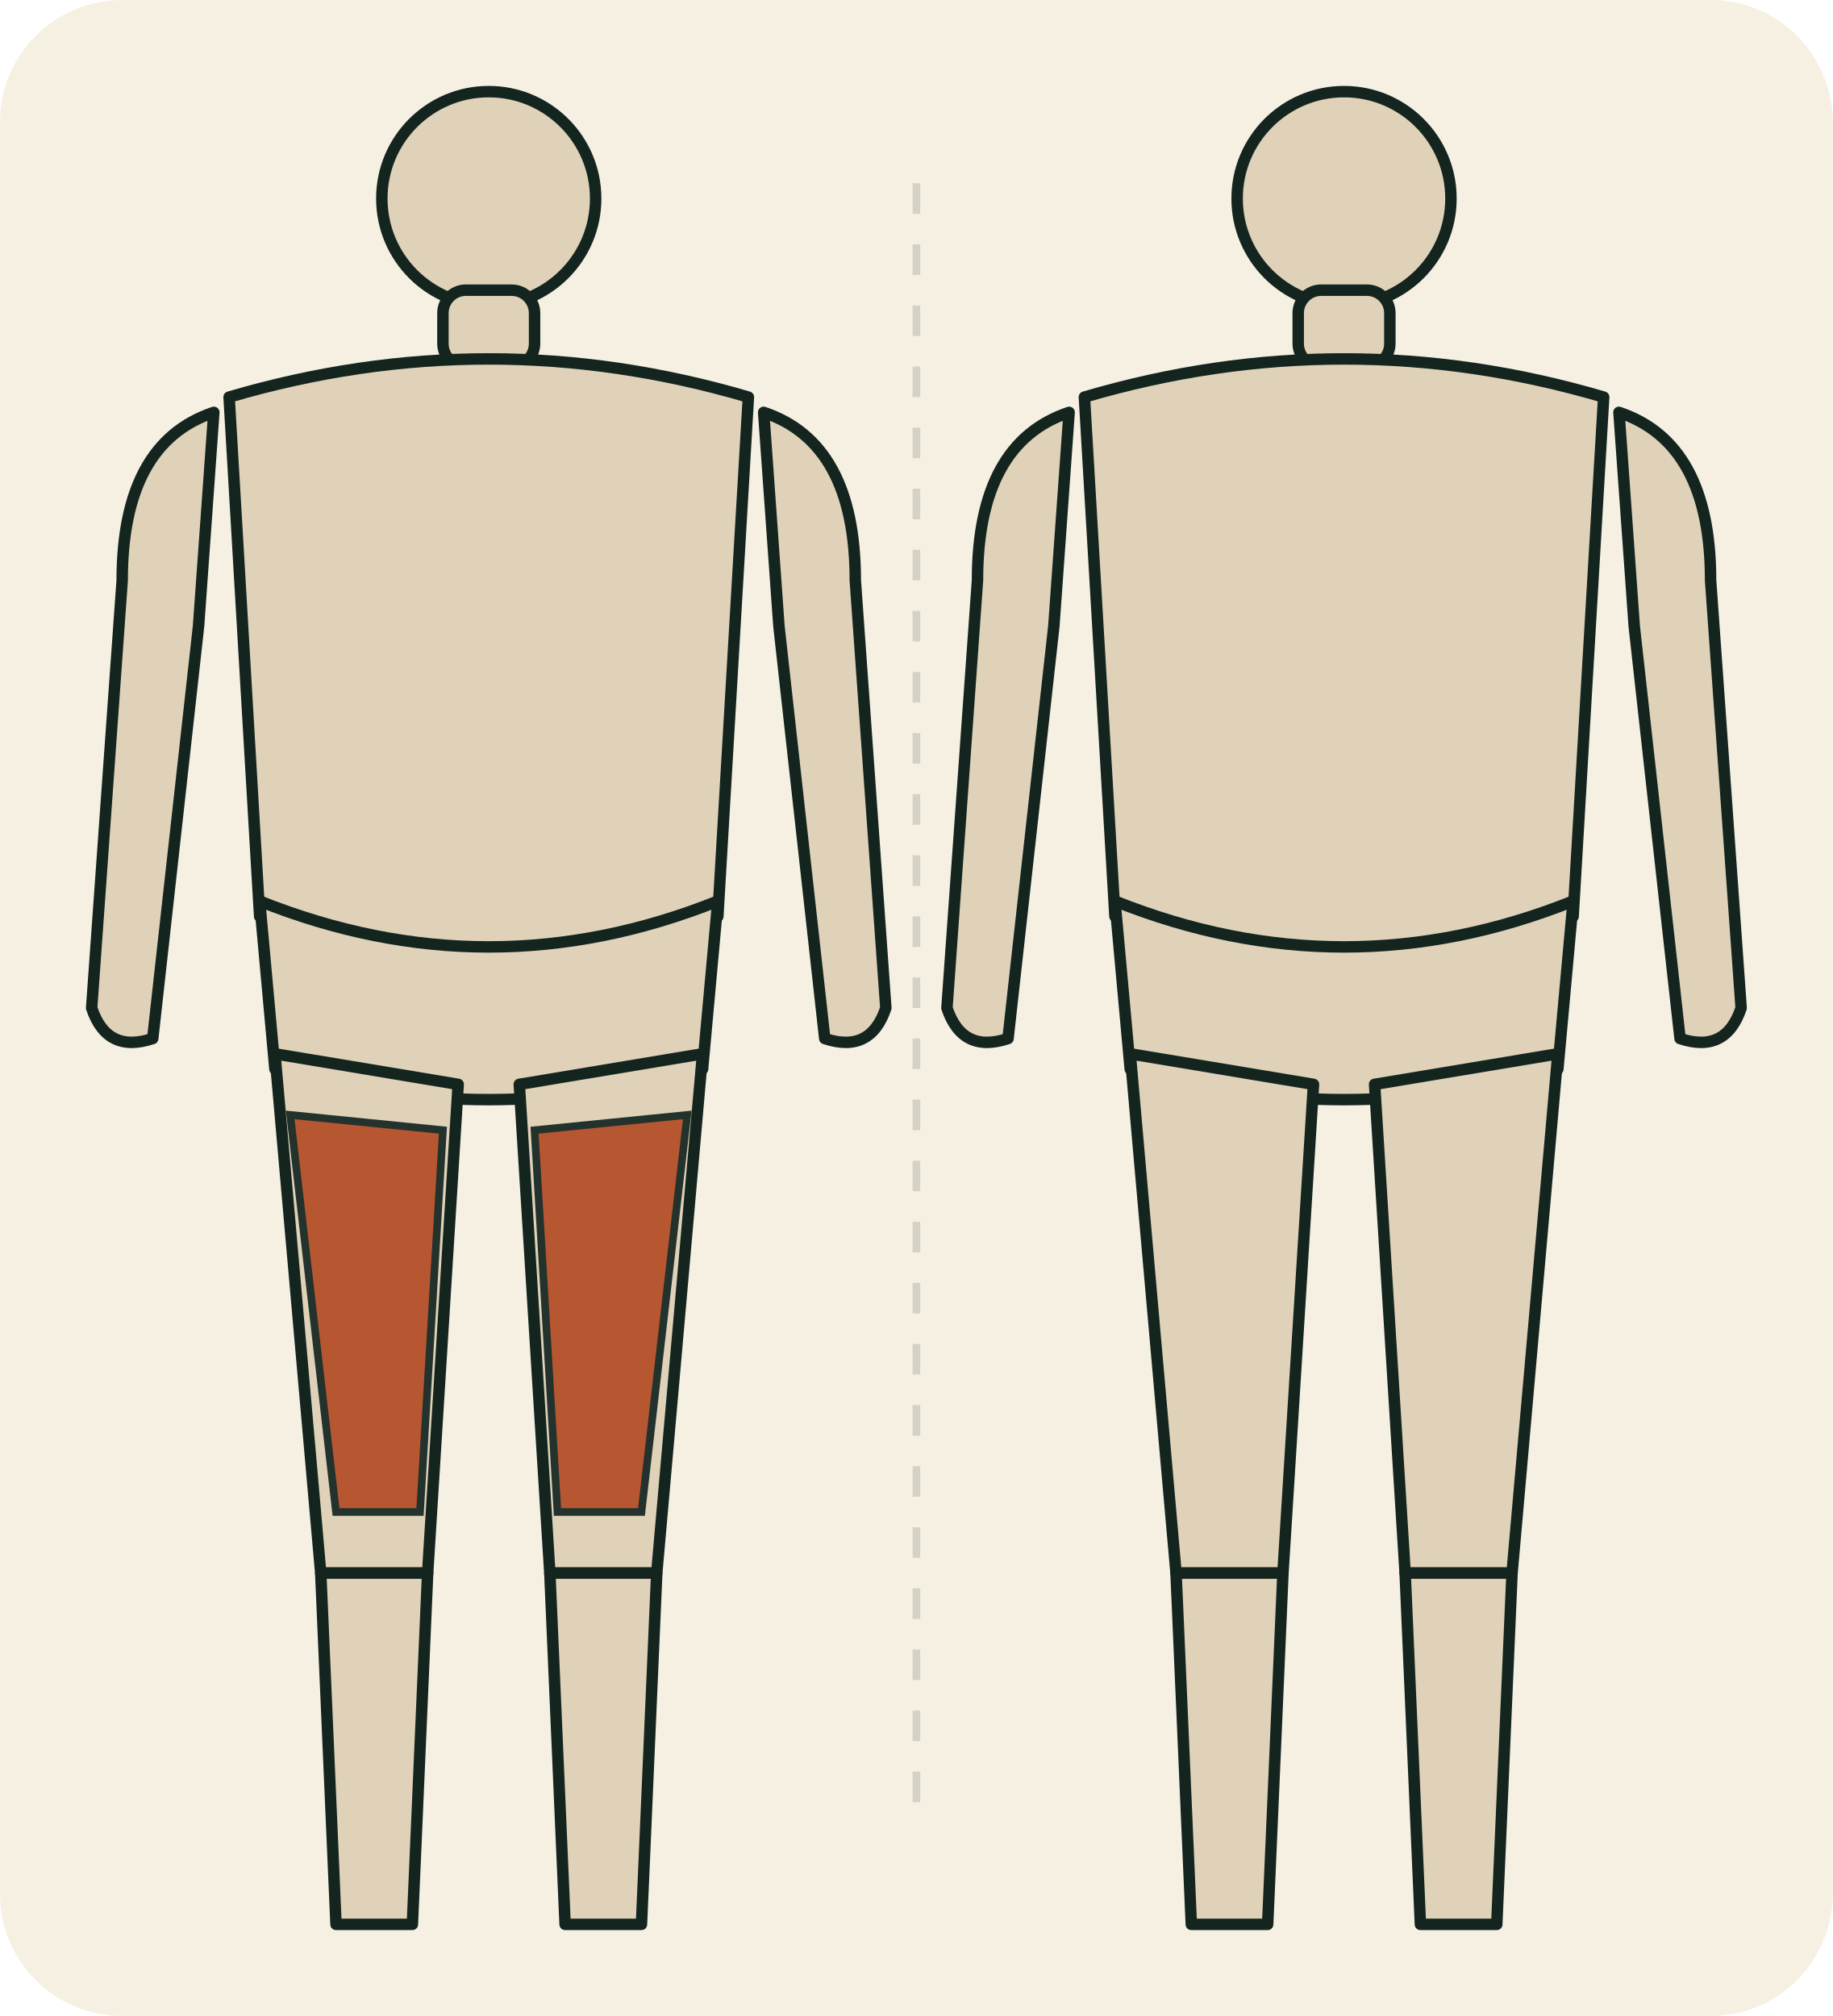
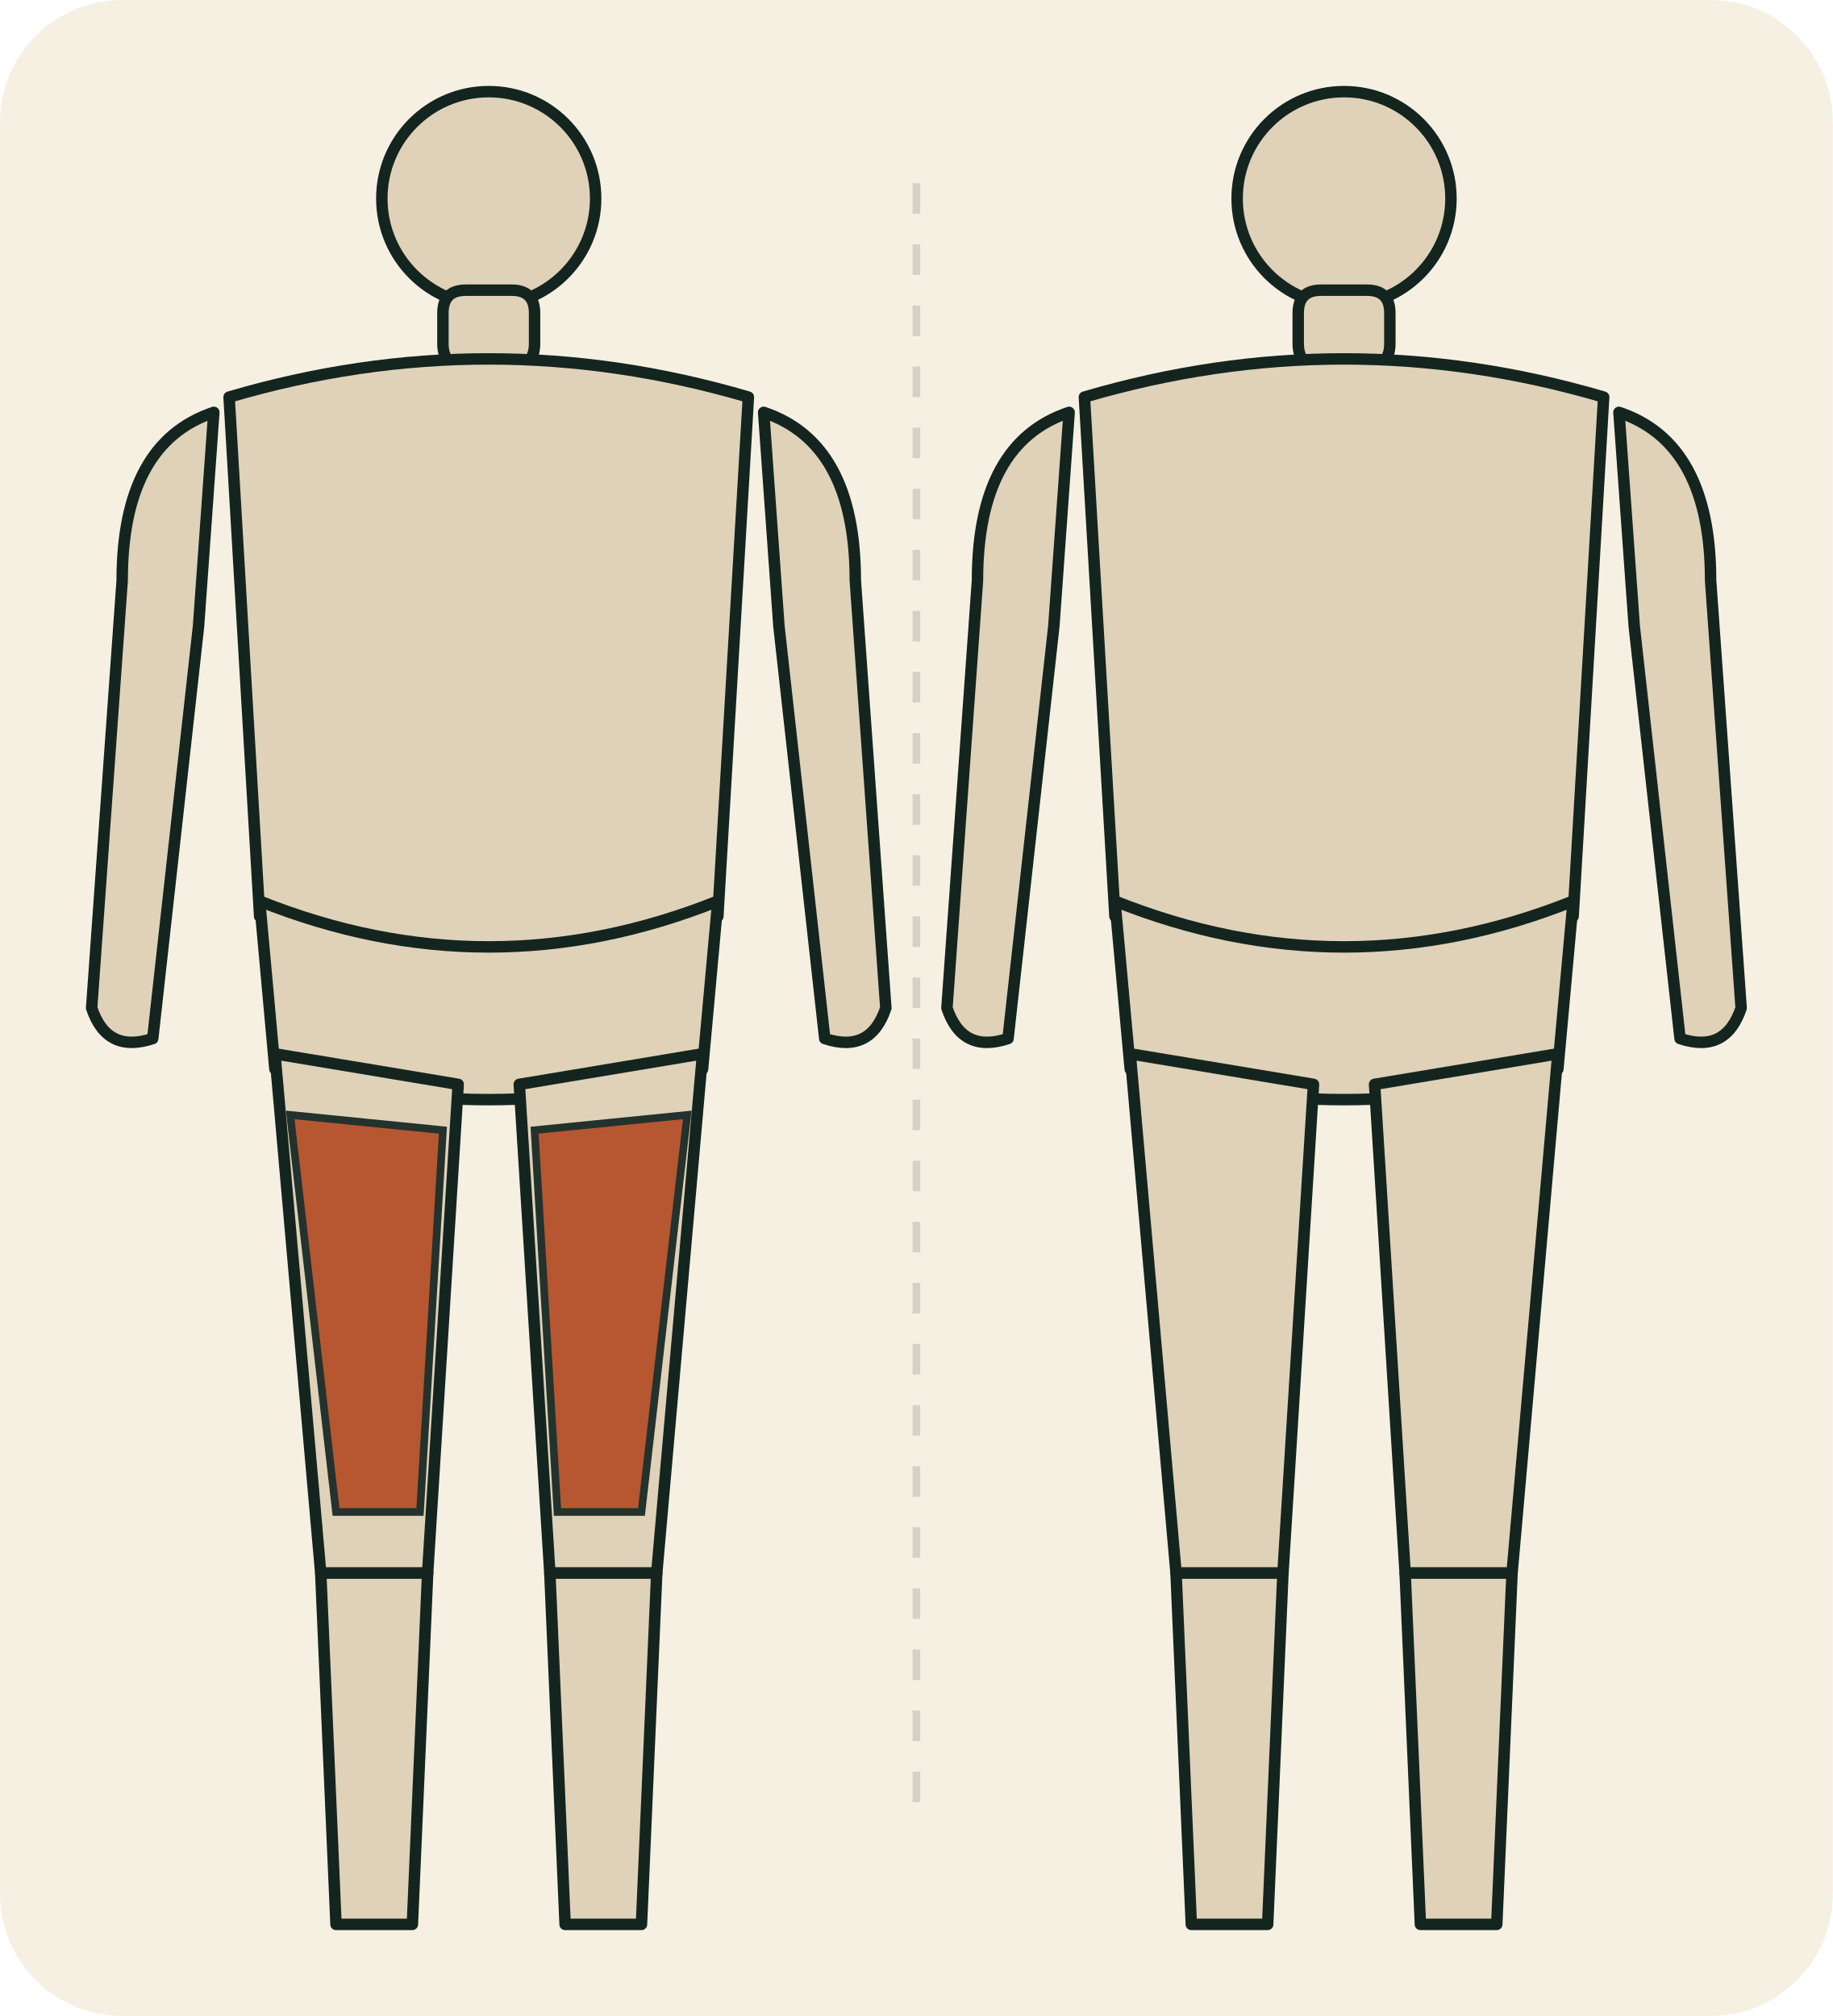
<svg xmlns="http://www.w3.org/2000/svg" viewBox="0 0 240 264" width="480" height="528" role="img">
  <rect width="240" height="264" rx="16" fill="#f6f0e3" />
  <g transform="translate(64 0)">
    <g fill="#dfd2b9" stroke="#14251f" stroke-width="1.5" stroke-linejoin="round">
-       <circle cx="0" cy="26" r="14" />
-       <rect x="-6" y="38" width="12" height="10" rx="3" />
+       <path d="M-14 26 a14 14 0 1 0 28 0 a14 14 0 1 0 -28 0 Z" />
+       <path d="M-3 38 H3 Q6 38 6 41 V45 Q6 48 3 48 H-3 Q-6 48 -6 45 V41 Q-6 38 -3 38 Z" />
      <path d="M-34 52 Q0 42 34 52 L30 120 Q0 130 -30 120 Z" />
      <path d="M-36 54 Q-48 58 -48 76 L-52 132 Q-50 138 -44 136 L-38 82 Z" />
      <path d="M36 54 Q48 58 48 76 L52 132 Q50 138 44 136 L38 82 Z" />
      <path d="M-30 118 Q0 130 30 118 L28 140 Q0 148 -28 140 Z" />
      <path d="M-28 138 L-4 142 L-8 206 L-22 206 Z" />
      <path d="M28 138 L4 142 L8 206 L22 206 Z" />
      <path d="M-22 206 L-8 206 L-10 252 L-20 252 Z" />
      <path d="M22 206 L8 206 L10 252 L20 252 Z" />
    </g>
    <g fill="#b34d25" stroke="#14251f" stroke-width="1" opacity="0.92">
      <path d="M-26 146 L-6 148 L-9 198 L-20 198 Z" />
      <path d="M26 146 L6 148 L9 198 L20 198 Z" />
    </g>
  </g>
  <g transform="translate(176 0)">
    <g fill="#dfd2b9" stroke="#14251f" stroke-width="1.5" stroke-linejoin="round">
-       <circle cx="0" cy="26" r="14" />
-       <rect x="-6" y="38" width="12" height="10" rx="3" />
+       <path d="M-14 26 a14 14 0 1 0 28 0 a14 14 0 1 0 -28 0 Z" />
+       <path d="M-3 38 H3 Q6 38 6 41 V45 Q6 48 3 48 H-3 Q-6 48 -6 45 V41 Q-6 38 -3 38 Z" />
      <path d="M-34 52 Q0 42 34 52 L30 120 Q0 130 -30 120 Z" />
      <path d="M-36 54 Q-48 58 -48 76 L-52 132 Q-50 138 -44 136 L-38 82 Z" />
      <path d="M36 54 Q48 58 48 76 L52 132 Q50 138 44 136 L38 82 Z" />
      <path d="M-30 118 Q0 130 30 118 L28 140 Q0 148 -28 140 Z" />
      <path d="M-28 138 L-4 142 L-8 206 L-22 206 Z" />
      <path d="M28 138 L4 142 L8 206 L22 206 Z" />
      <path d="M-22 206 L-8 206 L-10 252 L-20 252 Z" />
      <path d="M22 206 L8 206 L10 252 L20 252 Z" />
    </g>
    <g fill="#b34d25" stroke="#14251f" stroke-width="1" opacity="0.92" />
  </g>
  <line x1="120" y1="24" x2="120" y2="240" stroke="#14251f" stroke-opacity="0.15" stroke-dasharray="4 4" />
</svg>
